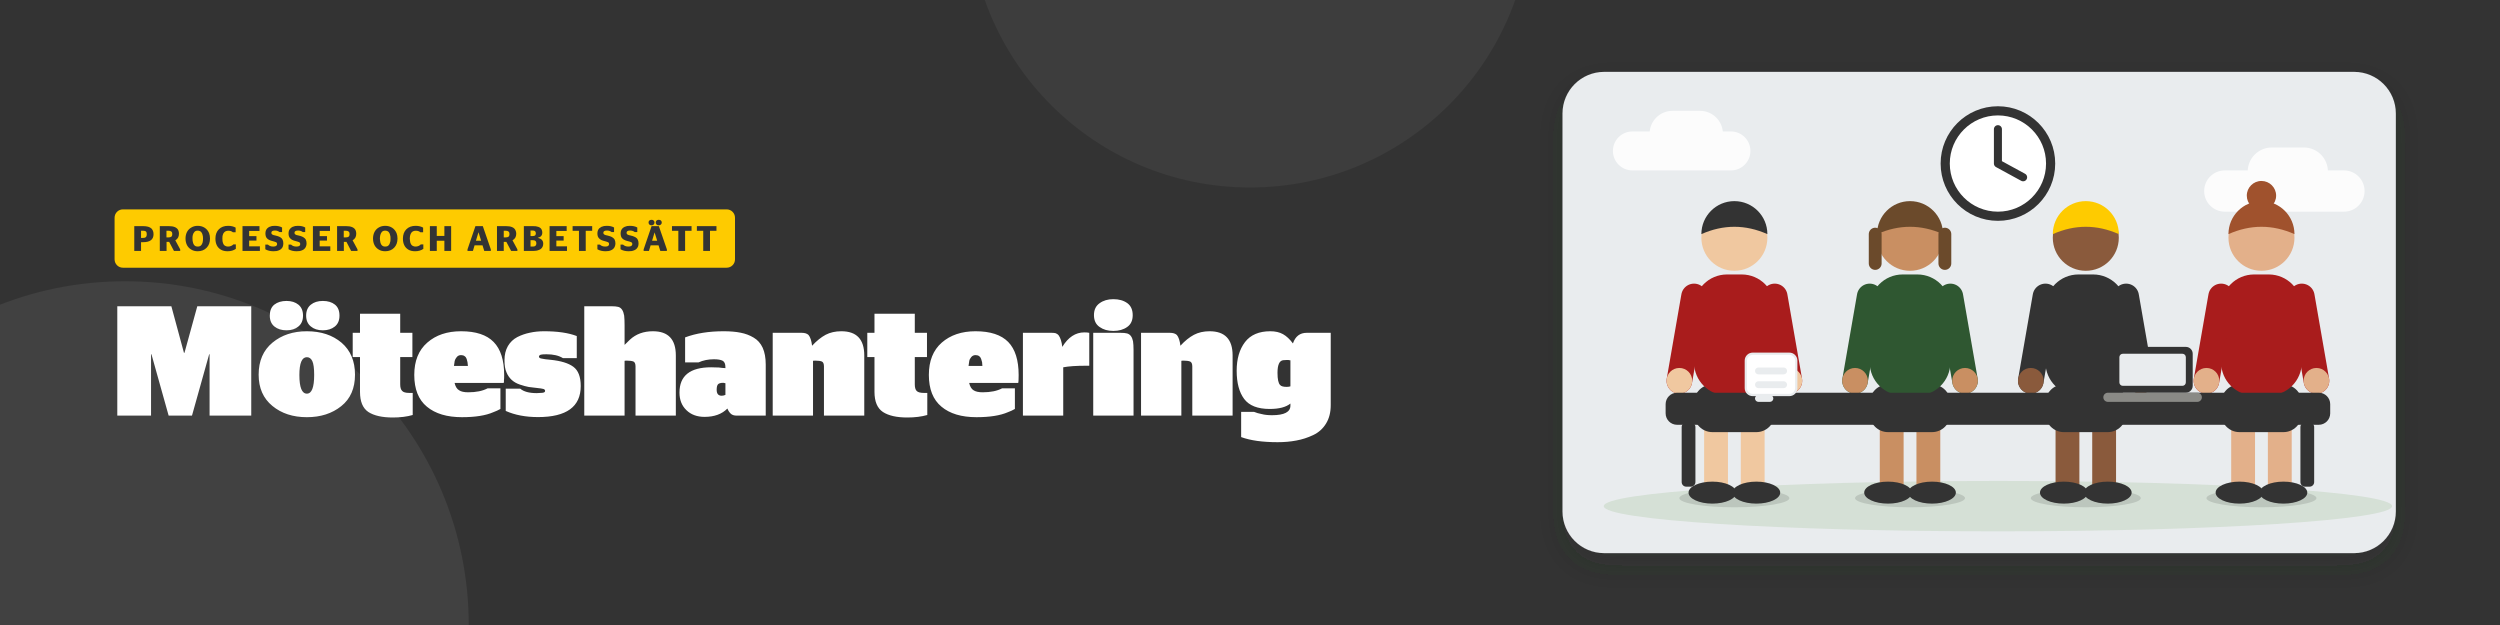
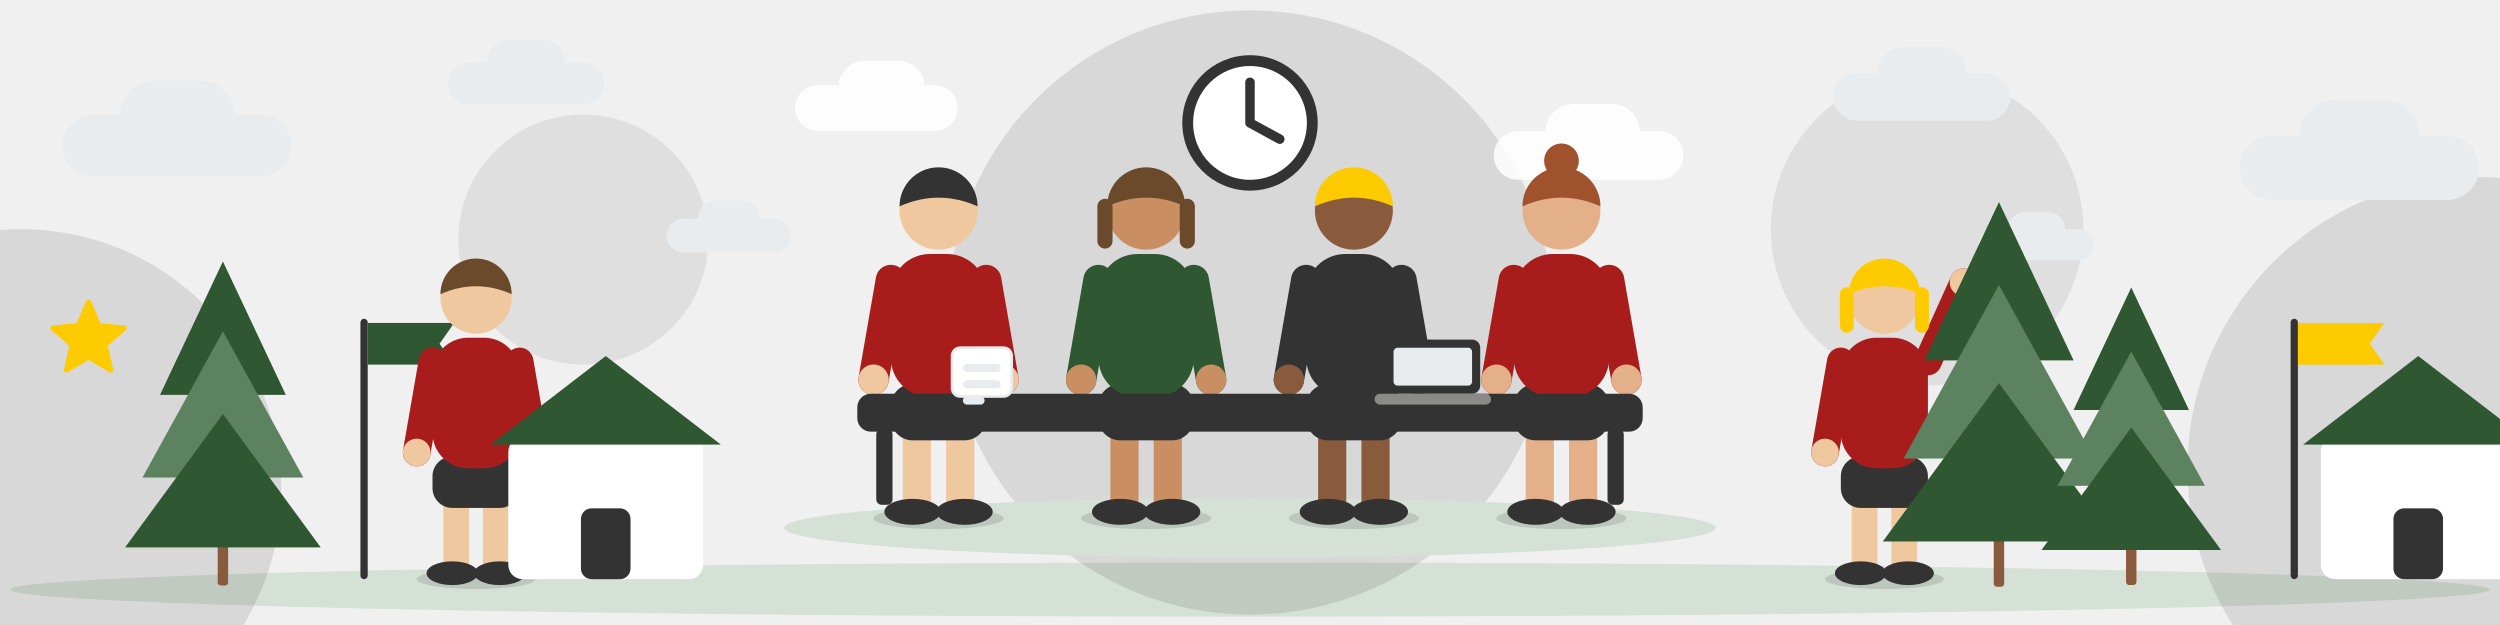
<svg xmlns="http://www.w3.org/2000/svg" viewBox="0 0 2400 600" width="2400" height="600" role="img" aria-label="Möteshantering">
  <defs>
    <filter id="sh" x="-20%" y="-20%" width="140%" height="160%">
      <feDropShadow dx="0" dy="12" stdDeviation="14" flood-color="#1F3A22" flood-opacity="0.2" />
    </filter>
  </defs>
-   <rect width="2400" height="600" fill="#333333" />
-   <circle cx="120" cy="600" r="330" fill="#FFFFFF" opacity=".07" />
-   <circle cx="1200" cy="-90" r="270" fill="#FFFFFF" opacity=".05" />
-   <rect x="110" y="201" width="595.6" height="56" rx="8" fill="#FECB00" />
-   <path d="M128.9 240.9V217.1H137.6Q139.8 217.1 141.5 217.5Q143.1 217.8 144.5 218.7Q145.9 219.5 146.6 221.1Q147.4 222.6 147.4 224.8Q147.4 232.5 137.4 232.5H135.4V240.9ZM135.4 221.5V228.4H137.4Q139.2 228.4 140.1 227.6Q140.9 226.7 140.9 224.9Q140.9 223 140.1 222.2Q139.2 221.5 137.4 221.5ZM167 240.9 162.4 232.2H159.9V240.9H153.4V217.1H162.3Q163.9 217.1 165.2 217.3Q166.5 217.5 167.8 218Q169 218.5 169.9 219.3Q170.8 220.1 171.3 221.4Q171.8 222.7 171.8 224.4Q171.8 228.7 168.3 230.7L173 239.4V240.9ZM159.8 221.5V227.9H161.9Q163.6 227.9 164.5 227.2Q165.4 226.4 165.4 224.7Q165.4 223 164.5 222.3Q163.6 221.5 161.9 221.5ZM189.8 241.2Q186.3 241.2 183.6 239.6Q180.9 238 179.5 235.3Q178.1 232.5 178.1 229Q178.1 225.5 179.5 222.7Q181 219.9 183.7 218.4Q186.3 216.8 189.8 216.8Q193.6 216.8 196.4 218.6Q199.3 220.4 200.7 223.8Q201.6 226.1 201.6 229Q201.6 234.5 198.4 237.8Q195.1 241.2 189.8 241.2ZM189.8 236.7Q191.1 236.7 192 236.3Q192.9 235.8 193.5 235Q194 234.3 194.4 233.2Q194.7 232.2 194.8 231.2Q194.9 230.2 194.9 229.1Q194.9 228 194.8 227Q194.7 226 194.3 224.9Q194 223.9 193.4 223.1Q192.9 222.3 192 221.9Q191 221.4 189.8 221.4Q188.8 221.4 188 221.7Q187.2 222 186.7 222.6Q186.1 223.2 185.7 224Q185.3 224.7 185.1 225.6Q184.9 226.5 184.8 227.4Q184.8 228.2 184.8 229.1Q184.8 230.2 184.9 231.2Q185 232.2 185.4 233.3Q185.7 234.3 186.3 235.1Q186.8 235.8 187.7 236.3Q188.7 236.7 189.8 236.7ZM218.5 241.2Q214.7 241.2 212.1 239.7Q209.4 238.1 208.1 235.4Q206.8 232.7 206.8 229.1Q206.8 223.4 210.1 220.1Q213.4 216.8 219 216.8Q223.1 216.8 226.2 218.5V223H223.6Q222 221.5 219.2 221.5Q217.9 221.5 216.9 221.9Q215.9 222.3 215.3 223Q214.6 223.7 214.2 224.6Q213.8 225.6 213.6 226.6Q213.5 227.7 213.5 228.9Q213.5 230.2 213.6 231.2Q213.7 232.3 214.1 233.3Q214.4 234.3 215 235.1Q215.6 235.8 216.6 236.2Q217.6 236.7 218.9 236.7Q222 236.7 224.1 234.6H226.4V238.9Q223.2 241.2 218.5 241.2ZM232.8 240.9V217.1H249.1V221.7H239.2V226.7H246.2V231H239.2V236.5H249.5V240.9ZM262.5 241.2Q258 241.2 254.7 239.3V234.8H257.2Q259.1 236.7 262.3 236.7Q263 236.7 263.5 236.6Q264.1 236.5 264.7 236.3Q265.3 236 265.7 235.5Q266 235 266 234.3Q266 233.6 265.7 233.1Q265.3 232.6 264.7 232.4Q264.1 232.1 263.3 231.9Q262.1 231.6 261.5 231.4Q259.8 231 258.6 230.4Q257.4 229.9 256.5 229Q255.6 228.2 255.2 226.9Q254.8 225.7 254.8 224Q254.8 222.5 255.3 221.2Q255.8 220 256.6 219.2Q257.4 218.4 258.6 217.8Q259.8 217.3 261 217Q262.3 216.8 263.7 216.8Q268 216.8 270.8 218.4V222.8H268.4Q266.5 221.3 264 221.3Q260.5 221.3 260.5 223.5Q260.5 224.4 261.1 224.9Q261.7 225.4 262.7 225.7Q263.4 225.9 264.4 226.1Q265.5 226.4 266.3 226.6Q267.1 226.9 268 227.2Q268.8 227.6 269.4 228Q270 228.4 270.5 228.9Q271 229.5 271.3 230.2Q271.6 230.8 271.8 231.7Q272 232.6 272 233.7Q272 235.4 271.5 236.7Q271 238 270.1 238.8Q269.2 239.7 268 240.2Q266.7 240.8 265.4 241Q264.1 241.2 262.5 241.2ZM284.8 241.2Q280.2 241.2 277 239.3V234.8H279.4Q281.3 236.7 284.5 236.7Q285.2 236.7 285.8 236.6Q286.4 236.5 287 236.3Q287.6 236 287.9 235.5Q288.2 235 288.2 234.3Q288.2 233.6 287.9 233.1Q287.5 232.6 287 232.4Q286.4 232.1 285.5 231.9Q284.4 231.6 283.7 231.4Q282 231 280.8 230.4Q279.7 229.9 278.8 229Q277.9 228.2 277.4 226.9Q277 225.7 277 224Q277 222.5 277.5 221.2Q278 220 278.9 219.2Q279.7 218.4 280.8 217.8Q282 217.3 283.3 217Q284.5 216.8 286 216.8Q290.3 216.8 293 218.4V222.8H290.7Q288.8 221.3 286.2 221.3Q282.7 221.3 282.7 223.5Q282.7 224.4 283.3 224.9Q283.9 225.4 284.9 225.7Q285.6 225.9 286.7 226.1Q287.7 226.4 288.6 226.6Q289.4 226.9 290.2 227.2Q291 227.6 291.6 228Q292.2 228.4 292.7 228.9Q293.3 229.5 293.6 230.2Q293.9 230.8 294.1 231.7Q294.3 232.6 294.3 233.7Q294.3 235.4 293.7 236.7Q293.2 238 292.3 238.8Q291.5 239.7 290.2 240.2Q289 240.8 287.6 241Q286.3 241.2 284.8 241.2ZM300.4 240.9V217.1H316.8V221.7H306.9V226.7H313.9V231H306.9V236.5H317.1V240.9ZM337.1 240.9 332.6 232.2H330.1V240.9H323.6V217.1H332.5Q334 217.1 335.4 217.3Q336.7 217.5 338 218Q339.2 218.5 340.1 219.3Q341 220.1 341.5 221.4Q342 222.7 342 224.4Q342 228.7 338.5 230.7L343.2 239.4V240.9ZM330 221.5V227.9H332.1Q333.8 227.9 334.7 227.2Q335.6 226.4 335.6 224.7Q335.6 223 334.7 222.3Q333.8 221.5 332.1 221.5ZM369.8 241.2Q366.2 241.2 363.6 239.6Q360.9 238 359.5 235.3Q358.1 232.5 358.1 229Q358.1 225.5 359.5 222.7Q361 219.9 363.6 218.4Q366.3 216.8 369.8 216.8Q373.6 216.8 376.4 218.6Q379.2 220.4 380.7 223.8Q381.6 226.1 381.6 229Q381.6 234.5 378.4 237.8Q375.1 241.2 369.8 241.2ZM369.8 236.7Q371 236.7 372 236.3Q372.9 235.8 373.5 235Q374 234.3 374.3 233.2Q374.7 232.2 374.8 231.2Q374.9 230.2 374.9 229.1Q374.9 228 374.8 227Q374.7 226 374.3 224.9Q374 223.9 373.4 223.1Q372.9 222.3 372 221.9Q371 221.4 369.8 221.4Q368.8 221.4 368 221.7Q367.2 222 366.6 222.6Q366.1 223.2 365.7 224Q365.3 224.7 365.1 225.6Q364.9 226.5 364.8 227.4Q364.7 228.2 364.7 229.1Q364.7 230.2 364.9 231.2Q365 232.2 365.3 233.3Q365.7 234.3 366.2 235.1Q366.8 235.8 367.7 236.3Q368.6 236.7 369.8 236.7ZM398.5 241.2Q394.7 241.2 392.1 239.7Q389.4 238.1 388.1 235.4Q386.8 232.7 386.8 229.1Q386.8 223.4 390.1 220.1Q393.4 216.8 399 216.8Q403.1 216.8 406.2 218.5V223H403.6Q401.9 221.5 399.2 221.5Q397.9 221.5 396.9 221.9Q395.9 222.3 395.2 223Q394.6 223.7 394.2 224.6Q393.8 225.6 393.6 226.6Q393.4 227.7 393.4 228.9Q393.4 230.2 393.6 231.2Q393.7 232.3 394 233.3Q394.4 234.3 395 235.1Q395.6 235.8 396.6 236.2Q397.6 236.7 398.9 236.7Q402 236.7 404 234.6H406.4V238.9Q403.2 241.2 398.5 241.2ZM419.3 240.9H412.7V217.1H419.3V226.5H426.6V217.1H433.1V240.9H426.6V231.1H419.3ZM448.8 240.9V239.4L456.4 217.1H463.5L471.2 239.4V240.9H464.9L463.2 235.5H455.6L454 240.9ZM459.3 223.1 456.9 231.1H461.9L459.4 223.1ZM490.7 240.9 486.1 232.2H483.6V240.9H477.1V217.1H486Q487.6 217.1 488.9 217.3Q490.3 217.5 491.5 218Q492.8 218.5 493.6 219.3Q494.5 220.1 495 221.4Q495.6 222.7 495.6 224.4Q495.6 228.7 492 230.7L496.7 239.4V240.9ZM483.6 221.5V227.9H485.6Q487.3 227.9 488.2 227.2Q489.1 226.4 489.1 224.7Q489.1 223 488.2 222.3Q487.3 221.5 485.6 221.5ZM502.9 240.9V217.1H511.8Q513.2 217.1 514.4 217.2Q515.6 217.4 516.8 217.8Q518 218.2 518.8 218.9Q519.6 219.5 520.1 220.7Q520.6 221.8 520.6 223.3Q520.6 227.3 516.3 228.3V228.4Q521.5 229.4 521.5 234Q521.5 235.6 520.9 236.8Q520.4 238 519.4 238.8Q518.5 239.6 517.2 240Q516 240.5 514.7 240.7Q513.4 240.9 512 240.9ZM509.3 236.7H511.7Q514.9 236.7 514.9 233.6Q514.9 230.6 511.7 230.6H509.3ZM509.3 226.6H511.5Q512.9 226.6 513.7 226Q514.4 225.4 514.4 224Q514.4 221.3 511.5 221.3H509.3ZM527.6 240.9V217.1H544V221.7H534.1V226.7H541.1V231H534.1V236.5H544.3V240.9ZM562.3 240.9H555.8V221.6H549.7V217.1H568.5V221.6H562.3ZM581.3 241.2Q576.7 241.2 573.5 239.3V234.8H575.9Q577.8 236.7 581 236.7Q581.7 236.7 582.3 236.6Q582.9 236.5 583.5 236.3Q584 236 584.4 235.5Q584.7 235 584.7 234.3Q584.7 233.6 584.4 233.1Q584 232.6 583.4 232.4Q582.9 232.1 582 231.9Q580.9 231.6 580.2 231.4Q578.5 231 577.3 230.4Q576.2 229.9 575.3 229Q574.4 228.2 573.9 226.9Q573.5 225.7 573.5 224Q573.5 222.5 574 221.2Q574.5 220 575.3 219.2Q576.2 218.4 577.3 217.8Q578.5 217.3 579.8 217Q581 216.8 582.5 216.8Q586.8 216.8 589.5 218.4V222.8H587.2Q585.3 221.3 582.7 221.3Q579.2 221.3 579.2 223.5Q579.2 224.4 579.8 224.9Q580.4 225.4 581.4 225.7Q582.1 225.9 583.1 226.1Q584.2 226.4 585 226.6Q585.9 226.9 586.7 227.2Q587.5 227.6 588.1 228Q588.7 228.4 589.2 228.9Q589.8 229.5 590.1 230.2Q590.4 230.8 590.6 231.7Q590.8 232.6 590.8 233.7Q590.8 235.4 590.2 236.7Q589.7 238 588.8 238.8Q587.9 239.7 586.7 240.2Q585.5 240.8 584.1 241Q582.8 241.2 581.3 241.2ZM603.5 241.2Q598.9 241.2 595.7 239.3V234.8H598.1Q600 236.7 603.3 236.7Q603.9 236.7 604.5 236.6Q605.1 236.5 605.7 236.3Q606.3 236 606.6 235.5Q607 235 607 234.3Q607 233.6 606.7 233.1Q606.3 232.6 605.7 232.4Q605.1 232.1 604.3 231.9Q603.1 231.6 602.4 231.4Q600.7 231 599.6 230.4Q598.4 229.9 597.5 229Q596.6 228.2 596.2 226.9Q595.8 225.7 595.8 224Q595.8 222.5 596.3 221.2Q596.8 220 597.6 219.2Q598.4 218.4 599.6 217.8Q600.7 217.3 602 217Q603.3 216.8 604.7 216.8Q609 216.8 611.8 218.4V222.8H609.4Q607.5 221.3 604.9 221.3Q601.5 221.3 601.5 223.5Q601.5 224.4 602.1 224.9Q602.6 225.4 603.7 225.7Q604.4 225.9 605.4 226.1Q606.5 226.4 607.3 226.6Q608.1 226.9 608.9 227.2Q609.8 227.6 610.4 228Q611 228.4 611.5 228.9Q612 229.5 612.3 230.2Q612.6 230.8 612.8 231.7Q613 232.6 613 233.7Q613 235.4 612.5 236.7Q611.9 238 611.1 238.8Q610.2 239.7 609 240.2Q607.7 240.8 606.4 241Q605 241.2 603.5 241.2ZM617.9 240.9V239.4L625.5 217.1H632.5L640.2 239.4V240.9H633.9L632.2 235.5H624.6L623 240.9ZM628.4 223.1 626 231.1H630.9L628.4 223.1ZM625.5 216.3Q624.2 216.3 623.4 215.6Q622.6 214.8 622.6 213.6Q622.6 212.4 623.4 211.7Q624.2 211 625.5 211Q626.7 211 627.5 211.7Q628.3 212.4 628.3 213.6Q628.3 214.8 627.5 215.6Q626.7 216.3 625.5 216.3ZM629.5 213.6Q629.5 212.4 630.3 211.7Q631.2 211 632.4 211Q633.6 211 634.5 211.7Q635.3 212.5 635.3 213.6Q635.3 214.9 634.4 215.6Q633.6 216.3 632.4 216.3Q631.2 216.3 630.3 215.6Q629.5 214.8 629.5 213.6ZM657.7 240.9H651.2V221.6H645.1V217.1H663.9V221.6H657.7ZM681.6 240.9H675.1V221.6H669V217.1H687.8V221.6H681.6Z" fill="#333333" />
-   <path d="M112.6 399V294H164.5L176.6 338.7H177.1L189.4 294H241.2V399H201.2V340.1H200.8L184.3 399H161.9L145.4 340.1H145V399ZM294.6 400.5Q274.6 400.5 261.5 389.7Q248.3 378.9 248.3 359.7Q248.3 339.9 261.6 328.9Q274.8 318 294.6 318Q314.9 318 327.9 329Q340.8 340.1 340.8 359.7Q340.8 379.4 327.6 389.9Q314.4 400.5 294.6 400.5ZM294.6 377.9Q301.6 377.9 301.6 360Q301.6 350.4 299.8 346.6Q298 342.9 294.6 342.9Q287.4 342.9 287.4 360Q287.4 377.9 294.6 377.9ZM259 303Q259 295.9 263.4 292.4Q267.9 288.9 275.1 288.9Q282.1 288.9 286.5 292.5Q290.9 296.1 290.9 303Q290.9 309.8 286.5 313.4Q282.1 317.1 275.1 317.1Q268 317.1 263.5 313.5Q259 309.9 259 303ZM293.9 303Q293.9 296.1 298.4 292.5Q302.8 288.9 309.9 288.9Q317.1 288.9 321.5 292.4Q325.9 295.9 325.9 303Q325.9 309.9 321.4 313.5Q316.9 317.1 309.9 317.1Q302.8 317.1 298.4 313.4Q293.9 309.8 293.9 303ZM338.6 342.8V319.5H345.6V301.2H384.2V319.5H395.9V342.8H384.2V369Q384.2 373.5 386.1 375.3Q387.8 377.2 392.9 377.2H396.2V398.4Q388 400.8 377.1 400.8Q361.8 400.8 353.6 395.5Q345.6 390.1 345.6 376.2V342.8ZM483.5 367.6H436.4Q437.6 372.9 440.8 374.7Q443.6 376.6 449.5 376.6Q460.9 376.6 468.1 372.8H480.4V392.6Q477.2 394.4 473.6 395.7Q462.7 400.5 443.5 400.5Q421.9 400.5 409.8 390.4Q397.7 380.4 397.7 359.9Q397.7 339.8 410.2 328.9Q422.6 318 442.6 318Q463.9 318 473.9 328.3Q484 338.6 484 360Q484 363.8 483.8 364.9Q483.8 365.4 483.8 366.4Q483.7 367.4 483.5 367.6ZM442.6 340.9Q440 340.9 438.5 342.8Q436.9 344.7 436.5 346.5Q436.1 348.3 435.8 351.3H449.2Q449 349.1 448.8 347.7Q448.6 346.4 448 344.6Q447.4 342.8 446 341.9Q444.7 340.9 442.6 340.9ZM516.5 400.4Q498.7 400.4 485.5 394.5V373.1H499.4Q504.4 377.4 515.3 377.4Q517.4 377.4 520.7 377.1Q523.3 376.8 523.3 375.3Q523.3 373.5 520.7 373.2L519.2 372.9Q517.7 372.8 516.7 372.6Q511.4 372.1 507.6 371.5Q503.8 370.8 499.1 369.2Q494.3 367.6 491.1 364.6Q487.9 361.6 486.2 357.4Q484.3 353.1 484.3 345.9Q484.3 337.9 487.6 332.2Q490.9 326.6 496.6 323.6Q502.3 320.7 508.7 319.4Q515 318 522.4 318Q541.7 318 553.7 322.6V343.8H540.4Q534.5 340.1 524.6 340.1Q520.6 340.1 519.1 340.5Q517.4 341.2 517.4 342.3Q517.4 343.8 519.7 344.2Q522.7 344.9 528.5 345.4Q543.4 346.9 550.4 352.1Q557.5 357.3 557.5 370.6Q557.5 400.4 516.5 400.4ZM599.6 312.4V331.1Q602.9 327.8 604.7 326.1Q613.4 318 626.8 318Q648.8 318 648.8 341.2V399H610.1V351.8Q610.1 348.1 608.2 347.1Q606.1 346.2 601.7 346.2Q600.1 346.2 599.6 346.4V399H560.9V294H586.9Q591.2 294 593.5 294.6Q598 295.8 599.2 303Q599.6 306.6 599.6 312.4ZM735.1 399H707.3Q703.4 399 701.5 397.1Q699.5 395.2 698.3 392.2Q690.4 400.2 676.4 400.2Q665.6 400.2 659 393.8Q652.3 387.4 652.3 376.9Q652.3 352.6 682.7 352.6Q687.8 352.6 690.1 352.8Q691.3 352.9 693.4 353.2Q695.5 353.4 696.4 353.4V352.6Q696.4 347.7 693.7 346.3Q691 344.9 685.4 344.9Q677.2 344.9 670.6 347.9H657.7V323.9Q673.4 318 694.7 318Q704.2 318 711 319.4Q717.8 320.7 723.5 324.1Q729.2 327.4 732.2 333.9Q735.1 340.4 735.1 349.9ZM692.8 379.9Q694.6 379.9 696.4 379.1V367.9Q695.2 367.6 694.4 367.5Q690.7 367.5 689.3 368.9Q688 370.4 688 374.2Q688 379.9 692.8 379.9ZM780.5 399H741.8V319.5H769.6Q774.1 319.5 776.2 321.6Q778.7 324.6 779.6 331.9Q786.1 324.9 792.6 321.4Q799.1 318 807.7 318Q829.7 318 829.7 341.2V399H791V351.8Q791 348.1 789.1 347.1Q787 346.2 782.6 346.2Q781 346.2 780.5 346.4ZM832.6 342.8V319.5H839.5V301.2H878.2V319.5H889.9V342.8H878.2V369Q878.2 373.5 880 375.3Q881.8 377.2 886.9 377.2H890.2V398.4Q881.9 400.8 871 400.8Q855.7 400.8 847.6 395.5Q839.5 390.1 839.5 376.2V342.8ZM977.5 367.6H930.4Q931.6 372.9 934.7 374.7Q937.6 376.6 943.4 376.6Q954.8 376.6 962 372.8H974.3V392.6Q971.2 394.4 967.6 395.7Q956.6 400.5 937.4 400.5Q915.8 400.5 903.8 390.4Q891.7 380.4 891.7 359.9Q891.7 339.8 904.1 328.9Q916.6 318 936.5 318Q957.8 318 967.9 328.3Q977.9 338.6 977.9 360Q977.9 363.8 977.8 364.9Q977.8 365.4 977.7 366.4Q977.6 367.4 977.5 367.6ZM936.5 340.9Q934 340.9 932.4 342.8Q930.8 344.7 930.5 346.5Q930.1 348.3 929.8 351.3H943.1Q943 349.1 942.8 347.7Q942.5 346.4 941.9 344.6Q941.3 342.8 940 341.9Q938.6 340.9 936.5 340.9ZM1045.7 351.1H1042.7Q1028.6 351.1 1020.7 352.6V399H982V319.5H1009.7Q1012 319.5 1013.5 319.9Q1015.4 320.7 1016.3 321.9Q1018.9 325.5 1019.8 333Q1028.3 319.1 1040.9 319.1Q1043.8 319.1 1045.7 319.5ZM1088.2 399H1049.5V319.5H1075.6Q1079.8 319.5 1082 320.1Q1086.4 321.3 1087.7 327.6Q1088.2 330.9 1088.2 336ZM1068.8 287.2Q1076.9 287.2 1082.2 291Q1087.4 294.8 1087.4 302.6Q1087.4 310.2 1082.1 313.9Q1076.8 317.7 1068.8 317.7Q1060.9 317.7 1055.6 313.9Q1050.2 310.2 1050.2 302.5Q1050.2 294.9 1055.6 291.1Q1060.9 287.2 1068.8 287.2ZM1134.1 399H1095.4V319.5H1123.1Q1127.6 319.5 1129.8 321.6Q1132.3 324.6 1133.2 331.9Q1139.6 324.9 1146.2 321.4Q1152.7 318 1161.2 318Q1183.3 318 1183.3 341.2V399H1144.6V351.8Q1144.6 348.1 1142.6 347.1Q1140.5 346.2 1136.2 346.2Q1134.5 346.2 1134.1 346.4ZM1277.5 319.5V388.9Q1277.5 399.3 1273 406.6Q1268.5 414 1260.6 417.7Q1252.8 421.4 1244.5 422.9Q1236.2 424.5 1226.5 424.5Q1204.8 424.5 1191.5 419.6V395.4H1203.9Q1207.3 396.8 1211.2 397.5Q1215.2 398.6 1221.2 398.6Q1238.8 398.6 1238.8 389.4V387.4Q1232.4 392.6 1218.9 392.6Q1201.6 392.6 1194.4 383Q1187.2 373.4 1187.2 355.9Q1187.2 338.9 1195.2 328.4Q1203.2 318 1219.5 318Q1226.7 318 1231.7 320.8Q1236.7 323.6 1241.2 329.7Q1244.7 319.5 1254.4 319.5ZM1235.2 371.4Q1237.2 371.4 1238.8 370.9V345.9Q1238.5 345.9 1237.8 345.8Q1237.2 345.8 1236.9 345.6H1235.2Q1232.8 345.6 1231.8 345.8Q1226.4 346.5 1226.4 357.9Q1226.4 367.1 1228.9 369.6Q1230.4 371.4 1235.2 371.4Z" fill="#FFFFFF" />
-   <rect x="1500" y="69" width="800" height="462" rx="40" fill="#E9ECEE" filter="url(#sh)" />
-   <clipPath id="pc">
-     <rect x="1500" y="69" width="800" height="462" rx="40" />
-   </clipPath>
-   <g clip-path="url(#pc)">
-     <g transform="translate(1500,69) scale(1.1)">
-       <g fill="#FFFFFF" opacity=".85">
-         <rect x="44" y="52" width="120" height="34" rx="17" />
-         <rect x="76" y="34" width="64" height="40" rx="20" />
-         <rect x="560" y="86" width="140" height="36" rx="18" />
-         <rect x="598" y="66" width="70" height="42" rx="21" />
-       </g>
-       <ellipse cx="380" cy="379" rx="344" ry="22" fill="#D5E0D6" />
-       <g transform="translate(150,372) scale(1.6)">
-         <ellipse cx="0" cy="0" rx="30" ry="5" fill="#000" opacity=".12" />
-         <path d="M-10,-44 V-6 M10,-44 V-6" stroke="#F0C8A0" stroke-width="13" stroke-linecap="round" fill="none" />
-         <ellipse cx="-12" cy="-3" rx="13" ry="6" fill="#333333" />
-         <ellipse cx="12" cy="-3" rx="13" ry="6" fill="#333333" />
-         <rect x="-22" y="-62" width="44" height="26" rx="10" fill="#333333" />
-         <rect x="-22" y="-122" width="44" height="66" rx="18" fill="#A91C1C" />
-         <path d="M-22,-110 L-30,-64" stroke="#A91C1C" stroke-width="14" stroke-linecap="round" fill="none" />
-         <circle cx="-30" cy="-64" r="7" fill="#F0C8A0" />
-         <path d="M22,-110 L30,-64" stroke="#A91C1C" stroke-width="14" stroke-linecap="round" fill="none" />
-         <circle cx="30" cy="-64" r="7" fill="#F0C8A0" />
-         <circle cx="0" cy="-142" r="18" fill="#F0C8A0" />
-         <path d="M-18,-144 A18,18 0 0 1 18,-144 Q0,-152 -18,-144 Z" fill="#333333" />
-       </g>
-       <g transform="translate(303.3,372) scale(1.6)">
-         <ellipse cx="0" cy="0" rx="30" ry="5" fill="#000" opacity=".12" />
-         <path d="M-10,-44 V-6 M10,-44 V-6" stroke="#C98F62" stroke-width="13" stroke-linecap="round" fill="none" />
-         <ellipse cx="-12" cy="-3" rx="13" ry="6" fill="#333333" />
-         <ellipse cx="12" cy="-3" rx="13" ry="6" fill="#333333" />
-         <rect x="-22" y="-62" width="44" height="26" rx="10" fill="#333333" />
-         <rect x="-22" y="-122" width="44" height="66" rx="18" fill="#2F5731" />
-         <path d="M-22,-110 L-30,-64" stroke="#2F5731" stroke-width="14" stroke-linecap="round" fill="none" />
-         <circle cx="-30" cy="-64" r="7" fill="#C98F62" />
-         <path d="M22,-110 L30,-64" stroke="#2F5731" stroke-width="14" stroke-linecap="round" fill="none" />
-         <circle cx="30" cy="-64" r="7" fill="#C98F62" />
-         <circle cx="0" cy="-142" r="18" fill="#C98F62" />
-         <path d="M-18,-144 A18,18 0 0 1 18,-144 Q0,-152 -18,-144 Z" fill="#6B4A2B" />
-         <path d="M-19,-144 V-128 M19,-144 V-128" stroke="#6B4A2B" stroke-width="7" stroke-linecap="round" />
-       </g>
-       <g transform="translate(456.7,372) scale(1.6)">
-         <ellipse cx="0" cy="0" rx="30" ry="5" fill="#000" opacity=".12" />
-         <path d="M-10,-44 V-6 M10,-44 V-6" stroke="#8A5A3C" stroke-width="13" stroke-linecap="round" fill="none" />
-         <ellipse cx="-12" cy="-3" rx="13" ry="6" fill="#333333" />
-         <ellipse cx="12" cy="-3" rx="13" ry="6" fill="#333333" />
-         <rect x="-22" y="-62" width="44" height="26" rx="10" fill="#333333" />
-         <rect x="-22" y="-122" width="44" height="66" rx="18" fill="#333333" />
-         <path d="M-22,-110 L-30,-64" stroke="#333333" stroke-width="14" stroke-linecap="round" fill="none" />
-         <circle cx="-30" cy="-64" r="7" fill="#8A5A3C" />
-         <path d="M22,-110 L30,-64" stroke="#333333" stroke-width="14" stroke-linecap="round" fill="none" />
-         <circle cx="30" cy="-64" r="7" fill="#8A5A3C" />
-         <circle cx="0" cy="-142" r="18" fill="#8A5A3C" />
-         <path d="M-18,-144 A18,18 0 0 1 18,-144 Q0,-152 -18,-144 Z" fill="#FECB00" />
-       </g>
-       <g transform="translate(610,372) scale(1.6)">
-         <ellipse cx="0" cy="0" rx="30" ry="5" fill="#000" opacity=".12" />
-         <path d="M-10,-44 V-6 M10,-44 V-6" stroke="#E3B08A" stroke-width="13" stroke-linecap="round" fill="none" />
-         <ellipse cx="-12" cy="-3" rx="13" ry="6" fill="#333333" />
-         <ellipse cx="12" cy="-3" rx="13" ry="6" fill="#333333" />
-         <rect x="-22" y="-62" width="44" height="26" rx="10" fill="#333333" />
-         <rect x="-22" y="-122" width="44" height="66" rx="18" fill="#A91C1C" />
-         <path d="M-22,-110 L-30,-64" stroke="#A91C1C" stroke-width="14" stroke-linecap="round" fill="none" />
-         <circle cx="-30" cy="-64" r="7" fill="#E3B08A" />
-         <path d="M22,-110 L30,-64" stroke="#A91C1C" stroke-width="14" stroke-linecap="round" fill="none" />
-         <circle cx="30" cy="-64" r="7" fill="#E3B08A" />
-         <circle cx="0" cy="-142" r="18" fill="#E3B08A" />
-         <path d="M-18,-144 A18,18 0 0 1 18,-144 Q0,-152 -18,-144 Z" fill="#A0522D" />
-         <circle cx="0" cy="-165" r="8" fill="#A0522D" />
-       </g>
-       <rect x="90" y="280" width="580" height="28" rx="10" fill="#333333" />
-       <rect x="104" y="306" width="12" height="56" rx="4" fill="#333333" />
-       <rect x="644" y="306" width="12" height="56" rx="4" fill="#333333" />
-       <circle cx="380" cy="80" r="46" fill="#FFF" stroke="#333333" stroke-width="8" />
-       <path d="M380,80 V50 M380,80 L402,92" stroke="#333333" stroke-width="7" stroke-linecap="round" />
-       <g transform="rotate(0 182 264)">
-         <rect x="160" y="246" width="44" height="36" rx="6" fill="#FFFFFF" stroke="#E9ECEE" stroke-width="2" />
-         <rect x="168" y="258" width="28" height="6" rx="3" fill="#E9ECEE" />
-         <rect x="168" y="270" width="28" height="6" rx="3" fill="#E9ECEE" />
-         <rect x="168" y="282" width="16" height="6" rx="3" fill="#E9ECEE" />
-       </g>
-       <rect x="480" y="240" width="70" height="40" rx="6" fill="#333333" />
-       <rect x="486" y="246" width="58" height="28" rx="3" fill="#E9ECEE" />
-       <rect x="472" y="280" width="86" height="8" rx="4" fill="#8A8A86" />
+   <ellipse cx="1200" cy="566" rx="1190" ry="26" fill="#D5E0D6" />
+   <circle cx="20" cy="470" r="250" fill="#333333" opacity="0.13" />
+   <circle cx="2380" cy="450" r="280" fill="#333333" opacity="0.13" />
+   <circle cx="560" cy="230" r="120" fill="#333333" opacity="0.09" />
+   <circle cx="1850" cy="220" r="150" fill="#333333" opacity="0.09" />
+   <circle cx="1200" cy="300" r="290" fill="#333333" opacity="0.13" />
+   <g fill="#E9ECEE">
+     <rect x="60" y="110" width="220" height="59.4" rx="29.7" />
+     <rect x="115" y="77.3" width="110" height="65.3" rx="32.7" />
+   </g>
+   <g fill="#E9ECEE">
+     <rect x="430" y="60" width="150" height="40.5" rx="20.2" />
+     <rect x="467.5" y="37.7" width="75" height="44.6" rx="22.3" />
+   </g>
+   <g fill="#E9ECEE">
+     <rect x="1760" y="70" width="170" height="45.9" rx="23" />
+     <rect x="1802.5" y="44.8" width="85" height="50.5" rx="25.2" />
+   </g>
+   <g fill="#E9ECEE">
+     <rect x="2150" y="130" width="230" height="62.1" rx="31.1" />
+     <rect x="2207.5" y="95.8" width="115" height="68.3" rx="34.2" />
+   </g>
+   <g fill="#E9ECEE">
+     <rect x="640" y="210" width="120" height="32.4" rx="16.2" />
+     <rect x="670" y="192.2" width="60" height="35.6" rx="17.8" />
+   </g>
+   <g fill="#E9ECEE">
+     <rect x="1900" y="220" width="110" height="29.7" rx="14.9" />
+     <rect x="1927.5" y="203.7" width="55" height="32.7" rx="16.3" />
+   </g>
+   <polygon points="85,290 94.7,312.6 119.2,314.9 100.7,331.1 106.2,355.1 85,342.6 63.8,355.1 69.3,331.1 50.8,314.9 75.3,312.6" fill="#FECB00" stroke-linejoin="round" stroke="#FECB00" stroke-width="5" />
+   <rect x="209" y="519.4" width="10" height="42.7" rx="3" fill="#8A5A3C" />
+   <path d="M214,251 L274.4,379.1 H153.6 Z" fill="#2F5731" />
+   <path d="M214,318.1 L291.2,458.4 H136.8 Z" fill="#5C8260" />
+   <path d="M214,397.4 L307.9,525.5 H120.1 Z" fill="#2F5731" />
+   <rect x="346" y="306" width="7" height="250" rx="3.5" fill="#333333" />
+   <path d="M353,310 H436 L422,330 L436,350 H353 Z" fill="#2F5731" />
+   <g transform="translate(457,556) scale(1.9)">
+     <ellipse cx="0" cy="0" rx="30" ry="5" fill="#000" opacity=".12" />
+     <path d="M-10,-44 V-6 M10,-44 V-6" stroke="#F0C8A0" stroke-width="13" stroke-linecap="round" fill="none" />
+     <ellipse cx="-12" cy="-3" rx="13" ry="6" fill="#333333" />
+     <ellipse cx="12" cy="-3" rx="13" ry="6" fill="#333333" />
+     <rect x="-22" y="-62" width="44" height="26" rx="10" fill="#333333" />
+     <rect x="-22" y="-122" width="44" height="66" rx="18" fill="#A91C1C" />
+     <path d="M-22,-110 L-30,-64" stroke="#A91C1C" stroke-width="14" stroke-linecap="round" fill="none" />
+     <circle cx="-30" cy="-64" r="7" fill="#F0C8A0" />
+     <path d="M22,-110 L30,-64" stroke="#A91C1C" stroke-width="14" stroke-linecap="round" fill="none" />
+     <circle cx="30" cy="-64" r="7" fill="#F0C8A0" />
+     <circle cx="0" cy="-142" r="18" fill="#F0C8A0" />
+     <path d="M-18,-144 A18,18 0 0 1 18,-144 Q0,-152 -18,-144 Z" fill="#6B4A2B" />
+   </g>
+   <g transform="translate(488,420) scale(1.7)">
+     <rect x="0" y="0" width="110" height="80" rx="8" fill="#FFFFFF" />
+     <path d="M-10,4 L55,-46 L120,4 Z" fill="#2F5731" />
+     <rect x="41" y="40" width="28" height="40" rx="6" fill="#333333" />
+   </g>
+   <g transform="translate(1809,556) scale(1.9)">
+     <ellipse cx="0" cy="0" rx="30" ry="5" fill="#000" opacity=".12" />
+     <path d="M-10,-44 V-6 M10,-44 V-6" stroke="#F0C8A0" stroke-width="13" stroke-linecap="round" fill="none" />
+     <ellipse cx="-12" cy="-3" rx="13" ry="6" fill="#333333" />
+     <ellipse cx="12" cy="-3" rx="13" ry="6" fill="#333333" />
+     <rect x="-22" y="-62" width="44" height="26" rx="10" fill="#333333" />
+     <rect x="-22" y="-122" width="44" height="66" rx="18" fill="#A91C1C" />
+     <path d="M-22,-110 L-30,-64" stroke="#A91C1C" stroke-width="14" stroke-linecap="round" fill="none" />
+     <circle cx="-30" cy="-64" r="7" fill="#F0C8A0" />
+     <path d="M22,-110 L40,-150" stroke="#A91C1C" stroke-width="14" stroke-linecap="round" fill="none" />
+     <circle cx="40" cy="-150" r="7" fill="#F0C8A0" />
+     <circle cx="0" cy="-142" r="18" fill="#F0C8A0" />
+     <path d="M-18,-144 A18,18 0 0 1 18,-144 Q0,-152 -18,-144 Z" fill="#FECB00" />
+     <path d="M-19,-144 V-128 M19,-144 V-128" stroke="#FECB00" stroke-width="7" stroke-linecap="round" />
+   </g>
+   <rect x="1914" y="512.6" width="10" height="50.7" rx="3" fill="#8A5A3C" />
+   <path d="M1919,194 L1990.7,346 H1847.3 Z" fill="#2F5731" />
+   <path d="M1919,273.6 L2010.6,440.2 H1827.4 Z" fill="#5C8260" />
+   <path d="M1919,367.8 L2030.5,519.8 H1807.5 Z" fill="#2F5731" />
+   <rect x="2041" y="522.4" width="10" height="39.2" rx="3" fill="#8A5A3C" />
+   <path d="M2046,276 L2101.4,393.6 H1990.6 Z" fill="#2F5731" />
+   <path d="M2046,337.6 L2116.8,466.4 H1975.2 Z" fill="#5C8260" />
+   <path d="M2046,410.4 L2132.2,528 H1959.8 Z" fill="#2F5731" />
+   <rect x="2199" y="306" width="7" height="250" rx="3.5" fill="#333333" />
+   <path d="M2206,310 H2289 L2275,330 L2289,350 H2206 Z" fill="#FECB00" />
+   <g transform="translate(2228,420) scale(1.7)">
+     <rect x="0" y="0" width="110" height="80" rx="8" fill="#FFFFFF" />
+     <path d="M-10,4 L55,-46 L120,4 Z" fill="#2F5731" />
+     <rect x="41" y="40" width="28" height="40" rx="6" fill="#333333" />
+   </g>
+   <g transform="translate(706,14) scale(1.3)">
+     <g fill="#FFFFFF" opacity=".85">
+       <rect x="44" y="52" width="120" height="34" rx="17" />
+       <rect x="76" y="34" width="64" height="40" rx="20" />
+       <rect x="560" y="86" width="140" height="36" rx="18" />
+       <rect x="598" y="66" width="70" height="42" rx="21" />
    </g>
+     <ellipse cx="380" cy="379" rx="344" ry="22" fill="#D5E0D6" />
+     <g transform="translate(150,372) scale(1.6)">
+       <ellipse cx="0" cy="0" rx="30" ry="5" fill="#000" opacity=".12" />
+       <path d="M-10,-44 V-6 M10,-44 V-6" stroke="#F0C8A0" stroke-width="13" stroke-linecap="round" fill="none" />
+       <ellipse cx="-12" cy="-3" rx="13" ry="6" fill="#333333" />
+       <ellipse cx="12" cy="-3" rx="13" ry="6" fill="#333333" />
+       <rect x="-22" y="-62" width="44" height="26" rx="10" fill="#333333" />
+       <rect x="-22" y="-122" width="44" height="66" rx="18" fill="#A91C1C" />
+       <path d="M-22,-110 L-30,-64" stroke="#A91C1C" stroke-width="14" stroke-linecap="round" fill="none" />
+       <circle cx="-30" cy="-64" r="7" fill="#F0C8A0" />
+       <path d="M22,-110 L30,-64" stroke="#A91C1C" stroke-width="14" stroke-linecap="round" fill="none" />
+       <circle cx="30" cy="-64" r="7" fill="#F0C8A0" />
+       <circle cx="0" cy="-142" r="18" fill="#F0C8A0" />
+       <path d="M-18,-144 A18,18 0 0 1 18,-144 Q0,-152 -18,-144 Z" fill="#333333" />
+     </g>
+     <g transform="translate(303.3,372) scale(1.6)">
+       <ellipse cx="0" cy="0" rx="30" ry="5" fill="#000" opacity=".12" />
+       <path d="M-10,-44 V-6 M10,-44 V-6" stroke="#C98F62" stroke-width="13" stroke-linecap="round" fill="none" />
+       <ellipse cx="-12" cy="-3" rx="13" ry="6" fill="#333333" />
+       <ellipse cx="12" cy="-3" rx="13" ry="6" fill="#333333" />
+       <rect x="-22" y="-62" width="44" height="26" rx="10" fill="#333333" />
+       <rect x="-22" y="-122" width="44" height="66" rx="18" fill="#2F5731" />
+       <path d="M-22,-110 L-30,-64" stroke="#2F5731" stroke-width="14" stroke-linecap="round" fill="none" />
+       <circle cx="-30" cy="-64" r="7" fill="#C98F62" />
+       <path d="M22,-110 L30,-64" stroke="#2F5731" stroke-width="14" stroke-linecap="round" fill="none" />
+       <circle cx="30" cy="-64" r="7" fill="#C98F62" />
+       <circle cx="0" cy="-142" r="18" fill="#C98F62" />
+       <path d="M-18,-144 A18,18 0 0 1 18,-144 Q0,-152 -18,-144 Z" fill="#6B4A2B" />
+       <path d="M-19,-144 V-128 M19,-144 V-128" stroke="#6B4A2B" stroke-width="7" stroke-linecap="round" />
+     </g>
+     <g transform="translate(456.7,372) scale(1.6)">
+       <ellipse cx="0" cy="0" rx="30" ry="5" fill="#000" opacity=".12" />
+       <path d="M-10,-44 V-6 M10,-44 V-6" stroke="#8A5A3C" stroke-width="13" stroke-linecap="round" fill="none" />
+       <ellipse cx="-12" cy="-3" rx="13" ry="6" fill="#333333" />
+       <ellipse cx="12" cy="-3" rx="13" ry="6" fill="#333333" />
+       <rect x="-22" y="-62" width="44" height="26" rx="10" fill="#333333" />
+       <rect x="-22" y="-122" width="44" height="66" rx="18" fill="#333333" />
+       <path d="M-22,-110 L-30,-64" stroke="#333333" stroke-width="14" stroke-linecap="round" fill="none" />
+       <circle cx="-30" cy="-64" r="7" fill="#8A5A3C" />
+       <path d="M22,-110 L30,-64" stroke="#333333" stroke-width="14" stroke-linecap="round" fill="none" />
+       <circle cx="30" cy="-64" r="7" fill="#8A5A3C" />
+       <circle cx="0" cy="-142" r="18" fill="#8A5A3C" />
+       <path d="M-18,-144 A18,18 0 0 1 18,-144 Q0,-152 -18,-144 Z" fill="#FECB00" />
+     </g>
+     <g transform="translate(610,372) scale(1.6)">
+       <ellipse cx="0" cy="0" rx="30" ry="5" fill="#000" opacity=".12" />
+       <path d="M-10,-44 V-6 M10,-44 V-6" stroke="#E3B08A" stroke-width="13" stroke-linecap="round" fill="none" />
+       <ellipse cx="-12" cy="-3" rx="13" ry="6" fill="#333333" />
+       <ellipse cx="12" cy="-3" rx="13" ry="6" fill="#333333" />
+       <rect x="-22" y="-62" width="44" height="26" rx="10" fill="#333333" />
+       <rect x="-22" y="-122" width="44" height="66" rx="18" fill="#A91C1C" />
+       <path d="M-22,-110 L-30,-64" stroke="#A91C1C" stroke-width="14" stroke-linecap="round" fill="none" />
+       <circle cx="-30" cy="-64" r="7" fill="#E3B08A" />
+       <path d="M22,-110 L30,-64" stroke="#A91C1C" stroke-width="14" stroke-linecap="round" fill="none" />
+       <circle cx="30" cy="-64" r="7" fill="#E3B08A" />
+       <circle cx="0" cy="-142" r="18" fill="#E3B08A" />
+       <path d="M-18,-144 A18,18 0 0 1 18,-144 Q0,-152 -18,-144 Z" fill="#A0522D" />
+       <circle cx="0" cy="-165" r="8" fill="#A0522D" />
+     </g>
+     <rect x="90" y="280" width="580" height="28" rx="10" fill="#333333" />
+     <rect x="104" y="306" width="12" height="56" rx="4" fill="#333333" />
+     <rect x="644" y="306" width="12" height="56" rx="4" fill="#333333" />
+     <circle cx="380" cy="80" r="46" fill="#FFF" stroke="#333333" stroke-width="8" />
+     <path d="M380,80 V50 M380,80 L402,92" stroke="#333333" stroke-width="7" stroke-linecap="round" />
+     <g transform="rotate(0 182 264)">
+       <rect x="160" y="246" width="44" height="36" rx="6" fill="#FFFFFF" stroke="#E9ECEE" stroke-width="2" />
+       <rect x="168" y="258" width="28" height="6" rx="3" fill="#E9ECEE" />
+       <rect x="168" y="270" width="28" height="6" rx="3" fill="#E9ECEE" />
+       <rect x="168" y="282" width="16" height="6" rx="3" fill="#E9ECEE" />
+     </g>
+     <rect x="480" y="240" width="70" height="40" rx="6" fill="#333333" />
+     <rect x="486" y="246" width="58" height="28" rx="3" fill="#E9ECEE" />
+     <rect x="472" y="280" width="86" height="8" rx="4" fill="#8A8A86" />
  </g>
</svg>
